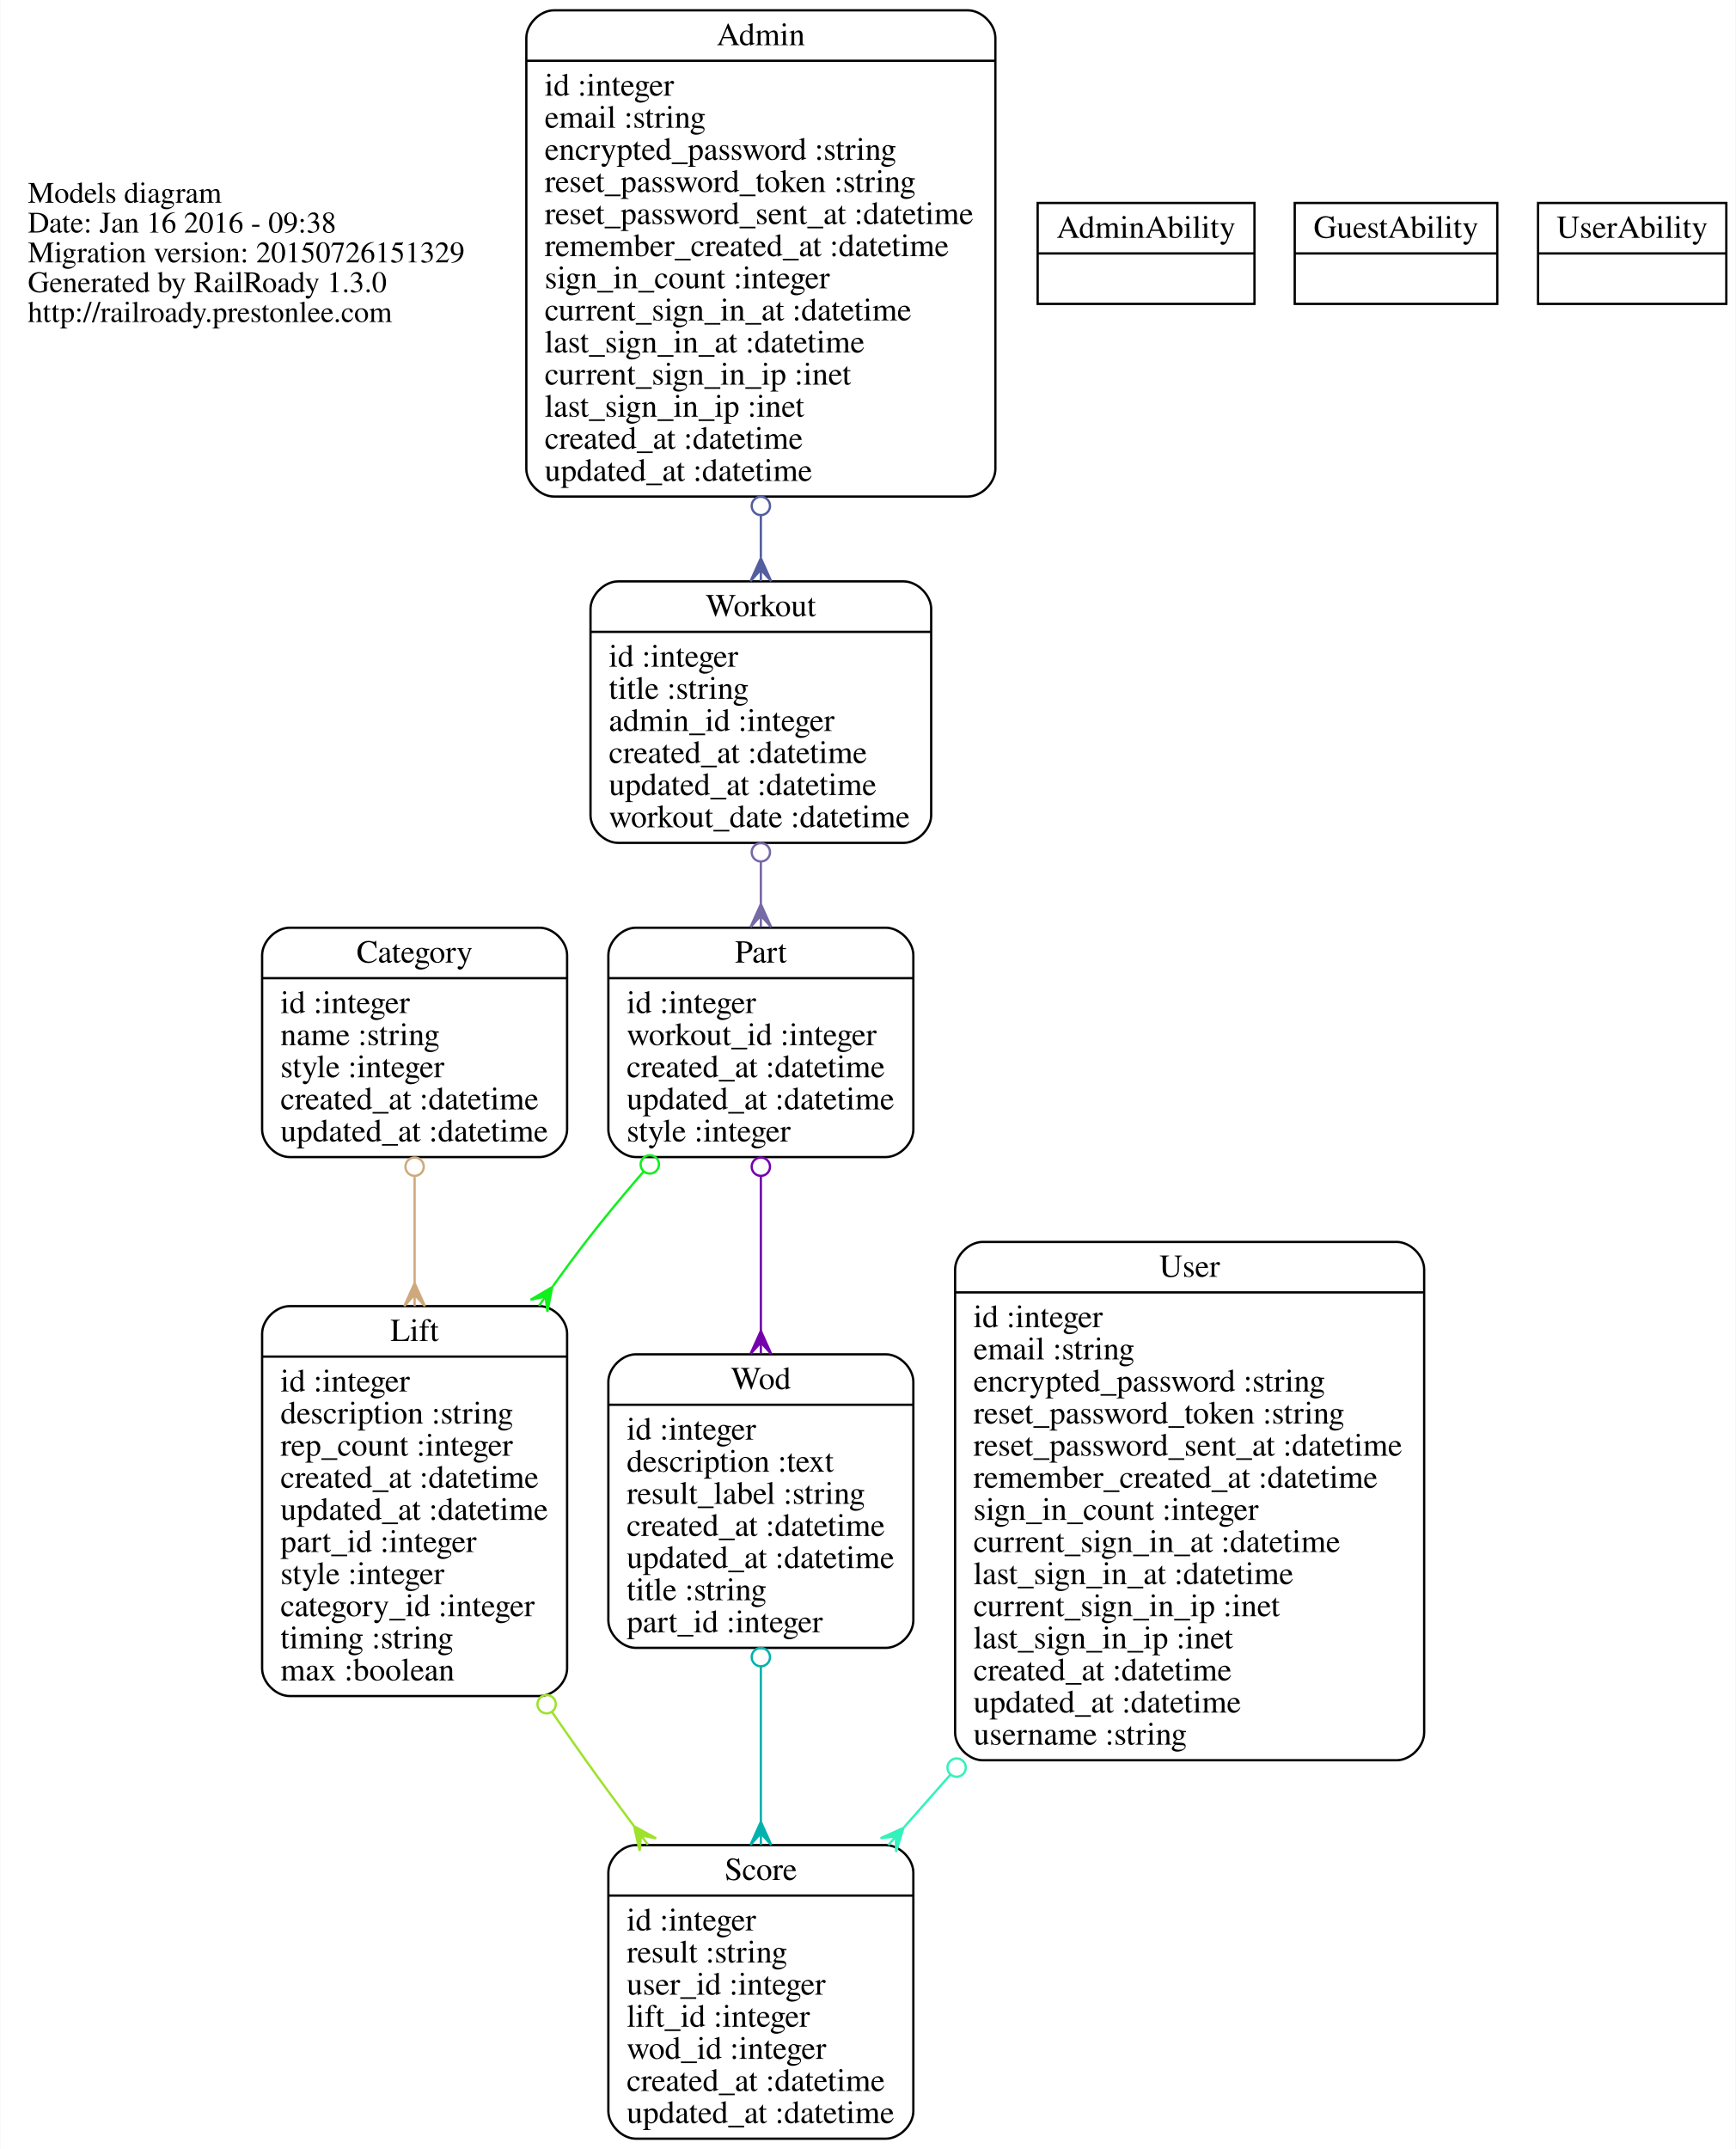
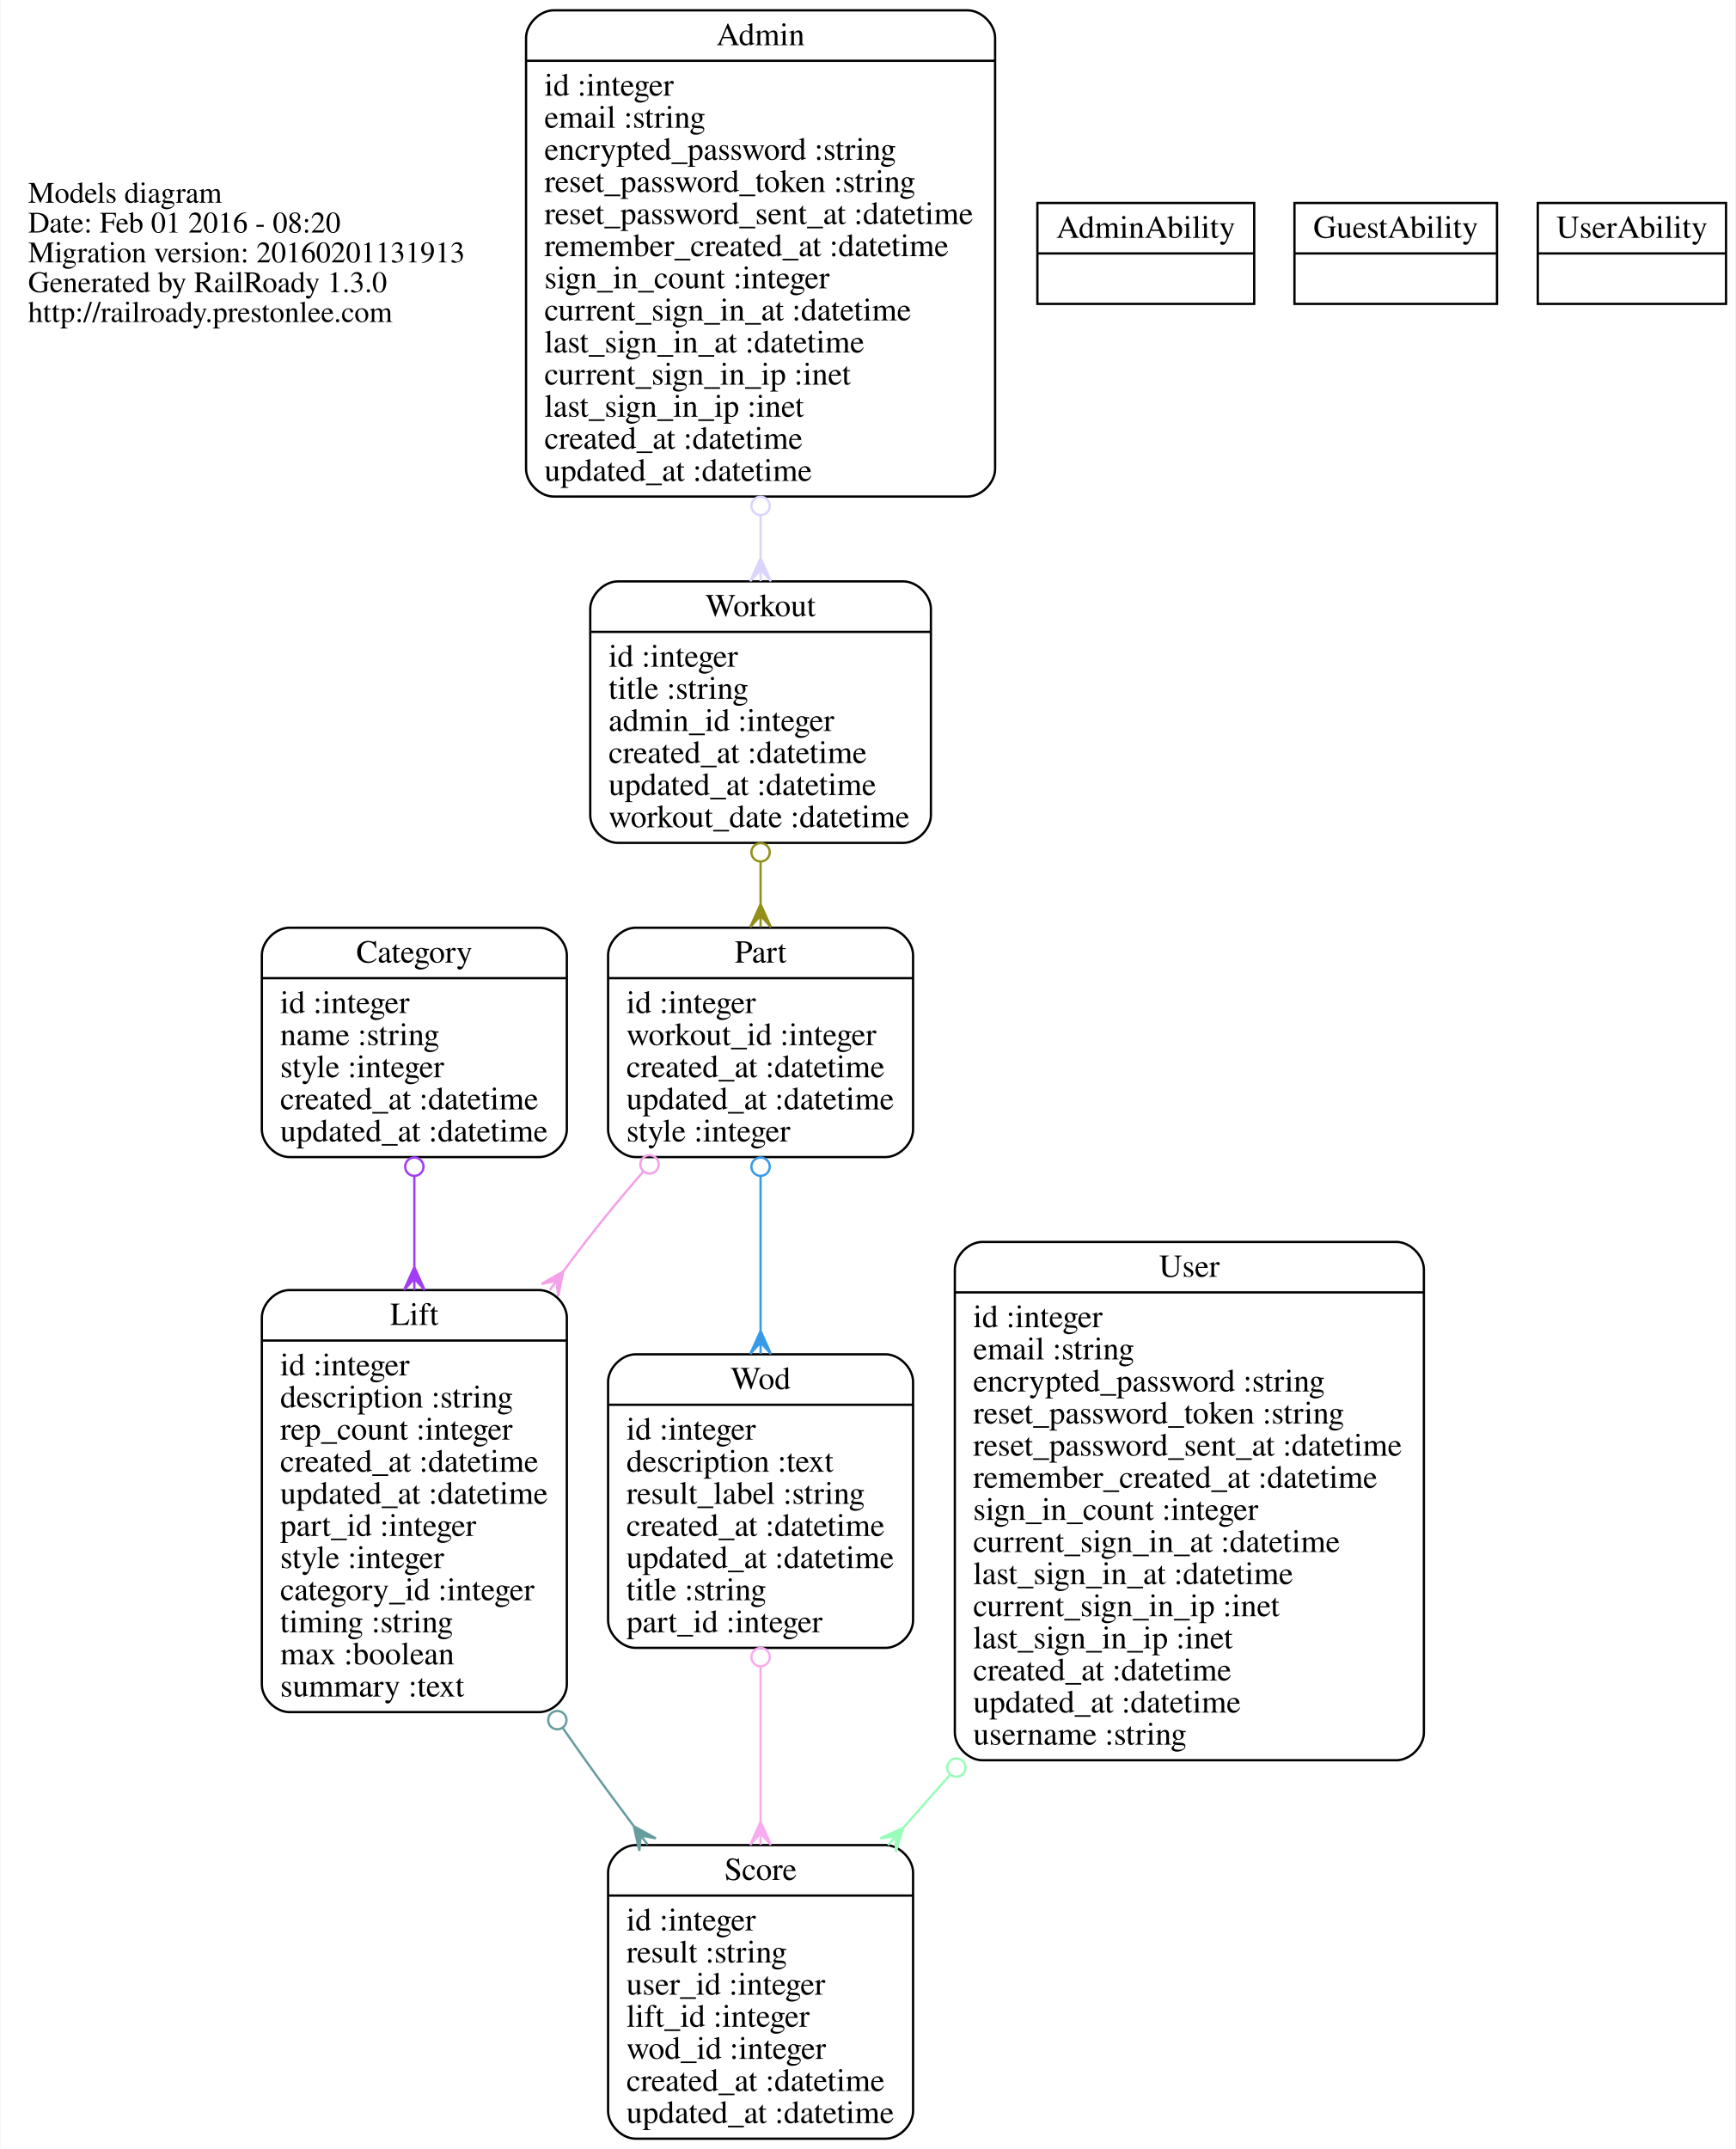
- <svg xmlns="http://www.w3.org/2000/svg" width="757pt" height="937pt" viewBox="0.00 0.00 756.74 937.00">
+ <svg xmlns="http://www.w3.org/2000/svg" width="757pt" height="937pt" viewBox="0.00 0.00 756.50 937.00">
  <g id="graph0" class="graph" transform="scale(1 1) rotate(0) translate(4 933)">
-     <polygon fill="white" stroke="none" points="-4,4 -4,-933 752.74,-933 752.74,4 -4,4" />
+     <polygon fill="white" stroke="none" points="-4,4 -4,-933 752.501,-933 752.501,4 -4,4" />
    <g id="node1" class="node">
      <text text-anchor="start" x="8" y="-844.6" font-family="Times,serif" font-size="13.00">Models diagram</text>
-       <text text-anchor="start" x="8" y="-831.6" font-family="Times,serif" font-size="13.00">Date: Jan 16 2016 - 09:38</text>
-       <text text-anchor="start" x="8" y="-818.6" font-family="Times,serif" font-size="13.00">Migration version: 20150726151329</text>
+       <text text-anchor="start" x="8" y="-831.6" font-family="Times,serif" font-size="13.00">Date: Feb 01 2016 - 08:20</text>
+       <text text-anchor="start" x="8" y="-818.6" font-family="Times,serif" font-size="13.00">Migration version: 20160201131913</text>
      <text text-anchor="start" x="8" y="-805.6" font-family="Times,serif" font-size="13.00">Generated by RailRoady 1.3.0</text>
      <text text-anchor="start" x="8" y="-792.6" font-family="Times,serif" font-size="13.00">http://railroady.prestonlee.com</text>
    </g>
    <g id="node2" class="node">
-       <path fill="none" stroke="black" d="M237.41,-716.5C237.41,-716.5 417.966,-716.5 417.966,-716.5 423.966,-716.5 429.966,-722.5 429.966,-728.5 429.966,-728.5 429.966,-916.5 429.966,-916.5 429.966,-922.5 423.966,-928.5 417.966,-928.5 417.966,-928.5 237.41,-928.5 237.41,-928.5 231.41,-928.5 225.41,-922.5 225.41,-916.5 225.41,-916.5 225.41,-728.5 225.41,-728.5 225.41,-722.5 231.41,-716.5 237.41,-716.5" />
-       <text text-anchor="middle" x="327.688" y="-913.3" font-family="Times,serif" font-size="14.00">Admin</text>
-       <polyline fill="none" stroke="black" points="225.41,-906.5 429.966,-906.5 " />
-       <text text-anchor="start" x="233.41" y="-891.3" font-family="Times,serif" font-size="14.00">id :integer</text>
-       <text text-anchor="start" x="233.41" y="-877.3" font-family="Times,serif" font-size="14.00">email :string</text>
-       <text text-anchor="start" x="233.41" y="-863.3" font-family="Times,serif" font-size="14.00">encrypted_password :string</text>
-       <text text-anchor="start" x="233.41" y="-849.3" font-family="Times,serif" font-size="14.00">reset_password_token :string</text>
-       <text text-anchor="start" x="233.41" y="-835.3" font-family="Times,serif" font-size="14.00">reset_password_sent_at :datetime</text>
-       <text text-anchor="start" x="233.41" y="-821.3" font-family="Times,serif" font-size="14.00">remember_created_at :datetime</text>
-       <text text-anchor="start" x="233.41" y="-807.3" font-family="Times,serif" font-size="14.00">sign_in_count :integer</text>
-       <text text-anchor="start" x="233.41" y="-793.3" font-family="Times,serif" font-size="14.00">current_sign_in_at :datetime</text>
-       <text text-anchor="start" x="233.41" y="-779.3" font-family="Times,serif" font-size="14.00">last_sign_in_at :datetime</text>
-       <text text-anchor="start" x="233.41" y="-765.3" font-family="Times,serif" font-size="14.00">current_sign_in_ip :inet</text>
-       <text text-anchor="start" x="233.41" y="-751.3" font-family="Times,serif" font-size="14.00">last_sign_in_ip :inet</text>
-       <text text-anchor="start" x="233.41" y="-737.3" font-family="Times,serif" font-size="14.00">created_at :datetime</text>
-       <text text-anchor="start" x="233.41" y="-723.3" font-family="Times,serif" font-size="14.00">updated_at :datetime</text>
+       <path fill="none" stroke="black" d="M237.172,-716.5C237.172,-716.5 417.728,-716.5 417.728,-716.5 423.728,-716.5 429.728,-722.5 429.728,-728.5 429.728,-728.5 429.728,-916.5 429.728,-916.5 429.728,-922.5 423.728,-928.5 417.728,-928.5 417.728,-928.5 237.172,-928.5 237.172,-928.5 231.172,-928.5 225.172,-922.5 225.172,-916.5 225.172,-916.5 225.172,-728.5 225.172,-728.5 225.172,-722.5 231.172,-716.5 237.172,-716.5" />
+       <text text-anchor="middle" x="327.45" y="-913.3" font-family="Times,serif" font-size="14.00">Admin</text>
+       <polyline fill="none" stroke="black" points="225.172,-906.5 429.728,-906.5 " />
+       <text text-anchor="start" x="233.172" y="-891.3" font-family="Times,serif" font-size="14.00">id :integer</text>
+       <text text-anchor="start" x="233.172" y="-877.3" font-family="Times,serif" font-size="14.00">email :string</text>
+       <text text-anchor="start" x="233.172" y="-863.3" font-family="Times,serif" font-size="14.00">encrypted_password :string</text>
+       <text text-anchor="start" x="233.172" y="-849.3" font-family="Times,serif" font-size="14.00">reset_password_token :string</text>
+       <text text-anchor="start" x="233.172" y="-835.3" font-family="Times,serif" font-size="14.00">reset_password_sent_at :datetime</text>
+       <text text-anchor="start" x="233.172" y="-821.3" font-family="Times,serif" font-size="14.00">remember_created_at :datetime</text>
+       <text text-anchor="start" x="233.172" y="-807.3" font-family="Times,serif" font-size="14.00">sign_in_count :integer</text>
+       <text text-anchor="start" x="233.172" y="-793.3" font-family="Times,serif" font-size="14.00">current_sign_in_at :datetime</text>
+       <text text-anchor="start" x="233.172" y="-779.3" font-family="Times,serif" font-size="14.00">last_sign_in_at :datetime</text>
+       <text text-anchor="start" x="233.172" y="-765.3" font-family="Times,serif" font-size="14.00">current_sign_in_ip :inet</text>
+       <text text-anchor="start" x="233.172" y="-751.3" font-family="Times,serif" font-size="14.00">last_sign_in_ip :inet</text>
+       <text text-anchor="start" x="233.172" y="-737.3" font-family="Times,serif" font-size="14.00">created_at :datetime</text>
+       <text text-anchor="start" x="233.172" y="-723.3" font-family="Times,serif" font-size="14.00">updated_at :datetime</text>
    </g>
    <g id="node12" class="node">
-       <path fill="none" stroke="black" d="M265.403,-565.5C265.403,-565.5 389.972,-565.5 389.972,-565.5 395.972,-565.5 401.972,-571.5 401.972,-577.5 401.972,-577.5 401.972,-667.5 401.972,-667.5 401.972,-673.5 395.972,-679.5 389.972,-679.5 389.972,-679.5 265.403,-679.5 265.403,-679.5 259.403,-679.5 253.403,-673.5 253.403,-667.5 253.403,-667.5 253.403,-577.5 253.403,-577.5 253.403,-571.5 259.403,-565.5 265.403,-565.5" />
-       <text text-anchor="middle" x="327.688" y="-664.3" font-family="Times,serif" font-size="14.00">Workout</text>
-       <polyline fill="none" stroke="black" points="253.403,-657.5 401.972,-657.5 " />
-       <text text-anchor="start" x="261.403" y="-642.3" font-family="Times,serif" font-size="14.00">id :integer</text>
-       <text text-anchor="start" x="261.403" y="-628.3" font-family="Times,serif" font-size="14.00">title :string</text>
-       <text text-anchor="start" x="261.403" y="-614.3" font-family="Times,serif" font-size="14.00">admin_id :integer</text>
-       <text text-anchor="start" x="261.403" y="-600.3" font-family="Times,serif" font-size="14.00">created_at :datetime</text>
-       <text text-anchor="start" x="261.403" y="-586.3" font-family="Times,serif" font-size="14.00">updated_at :datetime</text>
-       <text text-anchor="start" x="261.403" y="-572.3" font-family="Times,serif" font-size="14.00">workout_date :datetime</text>
+       <path fill="none" stroke="black" d="M265.165,-565.5C265.165,-565.5 389.734,-565.5 389.734,-565.5 395.734,-565.5 401.734,-571.5 401.734,-577.5 401.734,-577.5 401.734,-667.5 401.734,-667.5 401.734,-673.5 395.734,-679.5 389.734,-679.5 389.734,-679.5 265.165,-679.5 265.165,-679.5 259.165,-679.5 253.165,-673.5 253.165,-667.5 253.165,-667.5 253.165,-577.5 253.165,-577.5 253.165,-571.5 259.165,-565.5 265.165,-565.5" />
+       <text text-anchor="middle" x="327.45" y="-664.3" font-family="Times,serif" font-size="14.00">Workout</text>
+       <polyline fill="none" stroke="black" points="253.165,-657.5 401.734,-657.5 " />
+       <text text-anchor="start" x="261.165" y="-642.3" font-family="Times,serif" font-size="14.00">id :integer</text>
+       <text text-anchor="start" x="261.165" y="-628.3" font-family="Times,serif" font-size="14.00">title :string</text>
+       <text text-anchor="start" x="261.165" y="-614.3" font-family="Times,serif" font-size="14.00">admin_id :integer</text>
+       <text text-anchor="start" x="261.165" y="-600.3" font-family="Times,serif" font-size="14.00">created_at :datetime</text>
+       <text text-anchor="start" x="261.165" y="-586.3" font-family="Times,serif" font-size="14.00">updated_at :datetime</text>
+       <text text-anchor="start" x="261.165" y="-572.3" font-family="Times,serif" font-size="14.00">workout_date :datetime</text>
    </g>
    <g id="edge1" class="edge">
-       <path fill="none" stroke="#535e9f" d="M327.688,-708.119C327.688,-701.975 327.688,-695.907 327.688,-690.012" />
-       <ellipse fill="none" stroke="#535e9f" cx="327.688" cy="-712.413" rx="4" ry="4" />
-       <polygon fill="#535e9f" stroke="#535e9f" points="327.688,-689.609 332.188,-679.608 327.688,-684.609 327.688,-679.609 327.688,-679.609 327.688,-679.609 327.688,-684.609 323.188,-679.609 327.688,-689.609 327.688,-689.609" />
+       <path fill="none" stroke="#dbd4fd" d="M327.45,-708.119C327.45,-701.975 327.45,-695.907 327.45,-690.012" />
+       <ellipse fill="none" stroke="#dbd4fd" cx="327.45" cy="-712.413" rx="4" ry="4" />
+       <polygon fill="#dbd4fd" stroke="#dbd4fd" points="327.45,-689.609 331.95,-679.608 327.45,-684.609 327.45,-679.609 327.45,-679.609 327.45,-679.609 327.45,-684.609 322.95,-679.609 327.45,-689.609 327.45,-689.609" />
    </g>
    <g id="node3" class="node">
-       <polygon fill="none" stroke="black" points="448.408,-800.5 448.408,-844.5 542.967,-844.5 542.967,-800.5 448.408,-800.5" />
-       <text text-anchor="middle" x="495.688" y="-829.3" font-family="Times,serif" font-size="14.00">AdminAbility</text>
-       <polyline fill="none" stroke="black" points="448.408,-822.5 542.967,-822.5 " />
-       <text text-anchor="middle" x="495.688" y="-807.3" font-family="Times,serif" font-size="14.00"> </text>
+       <polygon fill="none" stroke="black" points="448.17,-800.5 448.17,-844.5 542.729,-844.5 542.729,-800.5 448.17,-800.5" />
+       <text text-anchor="middle" x="495.45" y="-829.3" font-family="Times,serif" font-size="14.00">AdminAbility</text>
+       <polyline fill="none" stroke="black" points="448.17,-822.5 542.729,-822.5 " />
+       <text text-anchor="middle" x="495.45" y="-807.3" font-family="Times,serif" font-size="14.00"> </text>
    </g>
    <g id="node4" class="node">
-       <path fill="none" stroke="black" d="M122.182,-428.5C122.182,-428.5 231.193,-428.5 231.193,-428.5 237.193,-428.5 243.193,-434.5 243.193,-440.5 243.193,-440.5 243.193,-516.5 243.193,-516.5 243.193,-522.5 237.193,-528.5 231.193,-528.5 231.193,-528.5 122.182,-528.5 122.182,-528.5 116.182,-528.5 110.182,-522.5 110.182,-516.5 110.182,-516.5 110.182,-440.5 110.182,-440.5 110.182,-434.5 116.182,-428.5 122.182,-428.5" />
-       <text text-anchor="middle" x="176.688" y="-513.3" font-family="Times,serif" font-size="14.00">Category</text>
-       <polyline fill="none" stroke="black" points="110.182,-506.5 243.193,-506.5 " />
-       <text text-anchor="start" x="118.182" y="-491.3" font-family="Times,serif" font-size="14.00">id :integer</text>
-       <text text-anchor="start" x="118.182" y="-477.3" font-family="Times,serif" font-size="14.00">name :string</text>
-       <text text-anchor="start" x="118.182" y="-463.3" font-family="Times,serif" font-size="14.00">style :integer</text>
-       <text text-anchor="start" x="118.182" y="-449.3" font-family="Times,serif" font-size="14.00">created_at :datetime</text>
-       <text text-anchor="start" x="118.182" y="-435.3" font-family="Times,serif" font-size="14.00">updated_at :datetime</text>
+       <path fill="none" stroke="black" d="M121.944,-428.5C121.944,-428.5 230.955,-428.5 230.955,-428.5 236.955,-428.5 242.955,-434.5 242.955,-440.5 242.955,-440.5 242.955,-516.5 242.955,-516.5 242.955,-522.5 236.955,-528.5 230.955,-528.5 230.955,-528.5 121.944,-528.5 121.944,-528.5 115.944,-528.5 109.944,-522.5 109.944,-516.5 109.944,-516.5 109.944,-440.5 109.944,-440.5 109.944,-434.5 115.944,-428.5 121.944,-428.5" />
+       <text text-anchor="middle" x="176.45" y="-513.3" font-family="Times,serif" font-size="14.00">Category</text>
+       <polyline fill="none" stroke="black" points="109.944,-506.5 242.955,-506.5 " />
+       <text text-anchor="start" x="117.944" y="-491.3" font-family="Times,serif" font-size="14.00">id :integer</text>
+       <text text-anchor="start" x="117.944" y="-477.3" font-family="Times,serif" font-size="14.00">name :string</text>
+       <text text-anchor="start" x="117.944" y="-463.3" font-family="Times,serif" font-size="14.00">style :integer</text>
+       <text text-anchor="start" x="117.944" y="-449.3" font-family="Times,serif" font-size="14.00">created_at :datetime</text>
+       <text text-anchor="start" x="117.944" y="-435.3" font-family="Times,serif" font-size="14.00">updated_at :datetime</text>
    </g>
    <g id="node6" class="node">
-       <path fill="none" stroke="black" d="M122.182,-193.5C122.182,-193.5 231.193,-193.5 231.193,-193.5 237.193,-193.5 243.193,-199.5 243.193,-205.5 243.193,-205.5 243.193,-351.5 243.193,-351.5 243.193,-357.5 237.193,-363.5 231.193,-363.5 231.193,-363.5 122.182,-363.5 122.182,-363.5 116.182,-363.5 110.182,-357.5 110.182,-351.5 110.182,-351.5 110.182,-205.5 110.182,-205.5 110.182,-199.5 116.182,-193.5 122.182,-193.5" />
-       <text text-anchor="middle" x="176.688" y="-348.3" font-family="Times,serif" font-size="14.00">Lift</text>
-       <polyline fill="none" stroke="black" points="110.182,-341.5 243.193,-341.5 " />
-       <text text-anchor="start" x="118.182" y="-326.3" font-family="Times,serif" font-size="14.00">id :integer</text>
-       <text text-anchor="start" x="118.182" y="-312.3" font-family="Times,serif" font-size="14.00">description :string</text>
-       <text text-anchor="start" x="118.182" y="-298.3" font-family="Times,serif" font-size="14.00">rep_count :integer</text>
-       <text text-anchor="start" x="118.182" y="-284.3" font-family="Times,serif" font-size="14.00">created_at :datetime</text>
-       <text text-anchor="start" x="118.182" y="-270.3" font-family="Times,serif" font-size="14.00">updated_at :datetime</text>
-       <text text-anchor="start" x="118.182" y="-256.3" font-family="Times,serif" font-size="14.00">part_id :integer</text>
-       <text text-anchor="start" x="118.182" y="-242.3" font-family="Times,serif" font-size="14.00">style :integer</text>
-       <text text-anchor="start" x="118.182" y="-228.3" font-family="Times,serif" font-size="14.00">category_id :integer</text>
-       <text text-anchor="start" x="118.182" y="-214.3" font-family="Times,serif" font-size="14.00">timing :string</text>
-       <text text-anchor="start" x="118.182" y="-200.3" font-family="Times,serif" font-size="14.00">max :boolean</text>
+       <path fill="none" stroke="black" d="M121.944,-186.5C121.944,-186.5 230.955,-186.5 230.955,-186.5 236.955,-186.5 242.955,-192.5 242.955,-198.5 242.955,-198.5 242.955,-358.5 242.955,-358.5 242.955,-364.5 236.955,-370.5 230.955,-370.5 230.955,-370.5 121.944,-370.5 121.944,-370.5 115.944,-370.5 109.944,-364.5 109.944,-358.5 109.944,-358.5 109.944,-198.5 109.944,-198.5 109.944,-192.5 115.944,-186.5 121.944,-186.5" />
+       <text text-anchor="middle" x="176.45" y="-355.3" font-family="Times,serif" font-size="14.00">Lift</text>
+       <polyline fill="none" stroke="black" points="109.944,-348.5 242.955,-348.5 " />
+       <text text-anchor="start" x="117.944" y="-333.3" font-family="Times,serif" font-size="14.00">id :integer</text>
+       <text text-anchor="start" x="117.944" y="-319.3" font-family="Times,serif" font-size="14.00">description :string</text>
+       <text text-anchor="start" x="117.944" y="-305.3" font-family="Times,serif" font-size="14.00">rep_count :integer</text>
+       <text text-anchor="start" x="117.944" y="-291.3" font-family="Times,serif" font-size="14.00">created_at :datetime</text>
+       <text text-anchor="start" x="117.944" y="-277.3" font-family="Times,serif" font-size="14.00">updated_at :datetime</text>
+       <text text-anchor="start" x="117.944" y="-263.3" font-family="Times,serif" font-size="14.00">part_id :integer</text>
+       <text text-anchor="start" x="117.944" y="-249.3" font-family="Times,serif" font-size="14.00">style :integer</text>
+       <text text-anchor="start" x="117.944" y="-235.3" font-family="Times,serif" font-size="14.00">category_id :integer</text>
+       <text text-anchor="start" x="117.944" y="-221.3" font-family="Times,serif" font-size="14.00">timing :string</text>
+       <text text-anchor="start" x="117.944" y="-207.3" font-family="Times,serif" font-size="14.00">max :boolean</text>
+       <text text-anchor="start" x="117.944" y="-193.3" font-family="Times,serif" font-size="14.00">summary :text</text>
    </g>
    <g id="edge2" class="edge">
-       <path fill="none" stroke="#cfa97e" d="M176.688,-419.843C176.688,-405.403 176.688,-389.532 176.688,-373.819" />
-       <ellipse fill="none" stroke="#cfa97e" cx="176.688" cy="-424.302" rx="4" ry="4" />
-       <polygon fill="#cfa97e" stroke="#cfa97e" points="176.688,-373.532 181.188,-363.532 176.688,-368.532 176.688,-363.532 176.688,-363.532 176.688,-363.532 176.688,-368.532 172.188,-363.532 176.688,-373.532 176.688,-373.532" />
+       <path fill="none" stroke="#a13df2" d="M176.45,-419.894C176.45,-407.574 176.45,-394.21 176.45,-380.791" />
+       <ellipse fill="none" stroke="#a13df2" cx="176.45" cy="-424.302" rx="4" ry="4" />
+       <polygon fill="#a13df2" stroke="#a13df2" points="176.45,-380.534 180.95,-370.534 176.45,-375.534 176.45,-370.534 176.45,-370.534 176.45,-370.534 176.45,-375.534 171.95,-370.534 176.45,-380.534 176.45,-380.534" />
    </g>
    <g id="node5" class="node">
-       <polygon fill="none" stroke="black" points="560.522,-800.5 560.522,-844.5 648.853,-844.5 648.853,-800.5 560.522,-800.5" />
-       <text text-anchor="middle" x="604.688" y="-829.3" font-family="Times,serif" font-size="14.00">GuestAbility</text>
-       <polyline fill="none" stroke="black" points="560.522,-822.5 648.853,-822.5 " />
-       <text text-anchor="middle" x="604.688" y="-807.3" font-family="Times,serif" font-size="14.00"> </text>
+       <polygon fill="none" stroke="black" points="560.284,-800.5 560.284,-844.5 648.615,-844.5 648.615,-800.5 560.284,-800.5" />
+       <text text-anchor="middle" x="604.45" y="-829.3" font-family="Times,serif" font-size="14.00">GuestAbility</text>
+       <polyline fill="none" stroke="black" points="560.284,-822.5 648.615,-822.5 " />
+       <text text-anchor="middle" x="604.45" y="-807.3" font-family="Times,serif" font-size="14.00"> </text>
    </g>
    <g id="node8" class="node">
-       <path fill="none" stroke="black" d="M273.182,-0.5C273.182,-0.5 382.193,-0.5 382.193,-0.5 388.193,-0.5 394.193,-6.5 394.193,-12.5 394.193,-12.5 394.193,-116.5 394.193,-116.5 394.193,-122.5 388.193,-128.5 382.193,-128.5 382.193,-128.5 273.182,-128.5 273.182,-128.5 267.182,-128.5 261.182,-122.5 261.182,-116.5 261.182,-116.5 261.182,-12.5 261.182,-12.5 261.182,-6.5 267.182,-0.5 273.182,-0.5" />
-       <text text-anchor="middle" x="327.688" y="-113.3" font-family="Times,serif" font-size="14.00">Score</text>
-       <polyline fill="none" stroke="black" points="261.182,-106.5 394.193,-106.5 " />
-       <text text-anchor="start" x="269.182" y="-91.3" font-family="Times,serif" font-size="14.00">id :integer</text>
-       <text text-anchor="start" x="269.182" y="-77.3" font-family="Times,serif" font-size="14.00">result :string</text>
-       <text text-anchor="start" x="269.182" y="-63.3" font-family="Times,serif" font-size="14.00">user_id :integer</text>
-       <text text-anchor="start" x="269.182" y="-49.3" font-family="Times,serif" font-size="14.00">lift_id :integer</text>
-       <text text-anchor="start" x="269.182" y="-35.3" font-family="Times,serif" font-size="14.00">wod_id :integer</text>
-       <text text-anchor="start" x="269.182" y="-21.3" font-family="Times,serif" font-size="14.00">created_at :datetime</text>
-       <text text-anchor="start" x="269.182" y="-7.3" font-family="Times,serif" font-size="14.00">updated_at :datetime</text>
+       <path fill="none" stroke="black" d="M272.944,-0.5C272.944,-0.5 381.955,-0.5 381.955,-0.5 387.955,-0.5 393.955,-6.5 393.955,-12.5 393.955,-12.5 393.955,-116.5 393.955,-116.5 393.955,-122.5 387.955,-128.5 381.955,-128.5 381.955,-128.5 272.944,-128.5 272.944,-128.5 266.944,-128.5 260.944,-122.5 260.944,-116.5 260.944,-116.5 260.944,-12.5 260.944,-12.5 260.944,-6.5 266.944,-0.5 272.944,-0.5" />
+       <text text-anchor="middle" x="327.45" y="-113.3" font-family="Times,serif" font-size="14.00">Score</text>
+       <polyline fill="none" stroke="black" points="260.944,-106.5 393.955,-106.5 " />
+       <text text-anchor="start" x="268.944" y="-91.3" font-family="Times,serif" font-size="14.00">id :integer</text>
+       <text text-anchor="start" x="268.944" y="-77.3" font-family="Times,serif" font-size="14.00">result :string</text>
+       <text text-anchor="start" x="268.944" y="-63.3" font-family="Times,serif" font-size="14.00">user_id :integer</text>
+       <text text-anchor="start" x="268.944" y="-49.3" font-family="Times,serif" font-size="14.00">lift_id :integer</text>
+       <text text-anchor="start" x="268.944" y="-35.3" font-family="Times,serif" font-size="14.00">wod_id :integer</text>
+       <text text-anchor="start" x="268.944" y="-21.3" font-family="Times,serif" font-size="14.00">created_at :datetime</text>
+       <text text-anchor="start" x="268.944" y="-7.3" font-family="Times,serif" font-size="14.00">updated_at :datetime</text>
    </g>
    <g id="edge3" class="edge">
-       <path fill="none" stroke="#9ee22b" d="M236.622,-186.507C241.661,-179.191 246.727,-171.947 251.688,-165 258.234,-155.833 265.244,-146.301 272.262,-136.926" />
-       <ellipse fill="none" stroke="#9ee22b" cx="234.267" cy="-189.94" rx="4" ry="4" />
-       <polygon fill="#9ee22b" stroke="#9ee22b" points="272.408,-136.732 282.016,-131.447 275.414,-132.737 278.42,-128.741 278.42,-128.741 278.42,-128.741 275.414,-132.737 274.824,-126.036 272.408,-136.732 272.408,-136.732" />
+       <path fill="none" stroke="#679d9f" d="M241.217,-179.525C244.649,-174.593 248.073,-169.728 251.45,-165 257.996,-155.833 265.006,-146.301 272.024,-136.926" />
+       <ellipse fill="none" stroke="#679d9f" cx="238.814" cy="-182.996" rx="4" ry="4" />
+       <polygon fill="#679d9f" stroke="#679d9f" points="272.17,-136.732 281.778,-131.447 275.176,-132.737 278.182,-128.741 278.182,-128.741 278.182,-128.741 275.176,-132.737 274.586,-126.036 272.17,-136.732 272.17,-136.732" />
    </g>
    <g id="node7" class="node">
-       <path fill="none" stroke="black" d="M273.182,-428.5C273.182,-428.5 382.193,-428.5 382.193,-428.5 388.193,-428.5 394.193,-434.5 394.193,-440.5 394.193,-440.5 394.193,-516.5 394.193,-516.5 394.193,-522.5 388.193,-528.5 382.193,-528.5 382.193,-528.5 273.182,-528.5 273.182,-528.5 267.182,-528.5 261.182,-522.5 261.182,-516.5 261.182,-516.5 261.182,-440.5 261.182,-440.5 261.182,-434.5 267.182,-428.5 273.182,-428.5" />
-       <text text-anchor="middle" x="327.688" y="-513.3" font-family="Times,serif" font-size="14.00">Part</text>
-       <polyline fill="none" stroke="black" points="261.182,-506.5 394.193,-506.5 " />
-       <text text-anchor="start" x="269.182" y="-491.3" font-family="Times,serif" font-size="14.00">id :integer</text>
-       <text text-anchor="start" x="269.182" y="-477.3" font-family="Times,serif" font-size="14.00">workout_id :integer</text>
-       <text text-anchor="start" x="269.182" y="-463.3" font-family="Times,serif" font-size="14.00">created_at :datetime</text>
-       <text text-anchor="start" x="269.182" y="-449.3" font-family="Times,serif" font-size="14.00">updated_at :datetime</text>
-       <text text-anchor="start" x="269.182" y="-435.3" font-family="Times,serif" font-size="14.00">style :integer</text>
+       <path fill="none" stroke="black" d="M272.944,-428.5C272.944,-428.5 381.955,-428.5 381.955,-428.5 387.955,-428.5 393.955,-434.5 393.955,-440.5 393.955,-440.5 393.955,-516.5 393.955,-516.5 393.955,-522.5 387.955,-528.5 381.955,-528.5 381.955,-528.5 272.944,-528.5 272.944,-528.5 266.944,-528.5 260.944,-522.5 260.944,-516.5 260.944,-516.5 260.944,-440.5 260.944,-440.5 260.944,-434.5 266.944,-428.5 272.944,-428.5" />
+       <text text-anchor="middle" x="327.45" y="-513.3" font-family="Times,serif" font-size="14.00">Part</text>
+       <polyline fill="none" stroke="black" points="260.944,-506.5 393.955,-506.5 " />
+       <text text-anchor="start" x="268.944" y="-491.3" font-family="Times,serif" font-size="14.00">id :integer</text>
+       <text text-anchor="start" x="268.944" y="-477.3" font-family="Times,serif" font-size="14.00">workout_id :integer</text>
+       <text text-anchor="start" x="268.944" y="-463.3" font-family="Times,serif" font-size="14.00">created_at :datetime</text>
+       <text text-anchor="start" x="268.944" y="-449.3" font-family="Times,serif" font-size="14.00">updated_at :datetime</text>
+       <text text-anchor="start" x="268.944" y="-435.3" font-family="Times,serif" font-size="14.00">style :integer</text>
    </g>
    <g id="edge4" class="edge">
-       <path fill="none" stroke="#11ef1d" d="M276.574,-422.23C268.024,-412.361 259.425,-402.025 251.688,-392 246.797,-385.663 241.878,-379.018 237.026,-372.26" />
-       <ellipse fill="none" stroke="#11ef1d" cx="279.252" cy="-425.296" rx="4" ry="4" />
-       <polygon fill="#11ef1d" stroke="#11ef1d" points="236.707,-371.81 234.592,-361.05 233.814,-367.732 230.922,-363.653 230.922,-363.653 230.922,-363.653 233.814,-367.732 227.251,-366.256 236.707,-371.81 236.707,-371.81" />
+       <path fill="none" stroke="#f3a1e9" d="M276.336,-422.23C267.786,-412.361 259.187,-402.025 251.45,-392 248.133,-387.703 244.804,-383.264 241.491,-378.744" />
+       <ellipse fill="none" stroke="#f3a1e9" cx="279.014" cy="-425.296" rx="4" ry="4" />
+       <polygon fill="#f3a1e9" stroke="#f3a1e9" points="241.413,-378.637 239.198,-367.897 238.482,-374.585 235.552,-370.534 235.552,-370.534 235.552,-370.534 238.482,-374.585 231.906,-373.172 241.413,-378.637 241.413,-378.637" />
    </g>
    <g id="node11" class="node">
-       <path fill="none" stroke="black" d="M273.182,-214.5C273.182,-214.5 382.193,-214.5 382.193,-214.5 388.193,-214.5 394.193,-220.5 394.193,-226.5 394.193,-226.5 394.193,-330.5 394.193,-330.5 394.193,-336.5 388.193,-342.5 382.193,-342.5 382.193,-342.5 273.182,-342.5 273.182,-342.5 267.182,-342.5 261.182,-336.5 261.182,-330.5 261.182,-330.5 261.182,-226.5 261.182,-226.5 261.182,-220.5 267.182,-214.5 273.182,-214.5" />
-       <text text-anchor="middle" x="327.688" y="-327.3" font-family="Times,serif" font-size="14.00">Wod</text>
-       <polyline fill="none" stroke="black" points="261.182,-320.5 394.193,-320.5 " />
-       <text text-anchor="start" x="269.182" y="-305.3" font-family="Times,serif" font-size="14.00">id :integer</text>
-       <text text-anchor="start" x="269.182" y="-291.3" font-family="Times,serif" font-size="14.00">description :text</text>
-       <text text-anchor="start" x="269.182" y="-277.3" font-family="Times,serif" font-size="14.00">result_label :string</text>
-       <text text-anchor="start" x="269.182" y="-263.3" font-family="Times,serif" font-size="14.00">created_at :datetime</text>
-       <text text-anchor="start" x="269.182" y="-249.3" font-family="Times,serif" font-size="14.00">updated_at :datetime</text>
-       <text text-anchor="start" x="269.182" y="-235.3" font-family="Times,serif" font-size="14.00">title :string</text>
-       <text text-anchor="start" x="269.182" y="-221.3" font-family="Times,serif" font-size="14.00">part_id :integer</text>
+       <path fill="none" stroke="black" d="M272.944,-214.5C272.944,-214.5 381.955,-214.5 381.955,-214.5 387.955,-214.5 393.955,-220.5 393.955,-226.5 393.955,-226.5 393.955,-330.5 393.955,-330.5 393.955,-336.5 387.955,-342.5 381.955,-342.5 381.955,-342.5 272.944,-342.5 272.944,-342.5 266.944,-342.5 260.944,-336.5 260.944,-330.5 260.944,-330.5 260.944,-226.5 260.944,-226.5 260.944,-220.5 266.944,-214.5 272.944,-214.5" />
+       <text text-anchor="middle" x="327.45" y="-327.3" font-family="Times,serif" font-size="14.00">Wod</text>
+       <polyline fill="none" stroke="black" points="260.944,-320.5 393.955,-320.5 " />
+       <text text-anchor="start" x="268.944" y="-305.3" font-family="Times,serif" font-size="14.00">id :integer</text>
+       <text text-anchor="start" x="268.944" y="-291.3" font-family="Times,serif" font-size="14.00">description :text</text>
+       <text text-anchor="start" x="268.944" y="-277.3" font-family="Times,serif" font-size="14.00">result_label :string</text>
+       <text text-anchor="start" x="268.944" y="-263.3" font-family="Times,serif" font-size="14.00">created_at :datetime</text>
+       <text text-anchor="start" x="268.944" y="-249.3" font-family="Times,serif" font-size="14.00">updated_at :datetime</text>
+       <text text-anchor="start" x="268.944" y="-235.3" font-family="Times,serif" font-size="14.00">title :string</text>
+       <text text-anchor="start" x="268.944" y="-221.3" font-family="Times,serif" font-size="14.00">part_id :integer</text>
    </g>
    <g id="edge5" class="edge">
-       <path fill="none" stroke="#7501ad" d="M327.688,-420.236C327.688,-399.182 327.688,-375.044 327.688,-352.773" />
-       <ellipse fill="none" stroke="#7501ad" cx="327.688" cy="-424.302" rx="4" ry="4" />
-       <polygon fill="#7501ad" stroke="#7501ad" points="327.688,-352.69 332.188,-342.69 327.688,-347.69 327.688,-342.69 327.688,-342.69 327.688,-342.69 327.688,-347.69 323.188,-342.69 327.688,-352.69 327.688,-352.69" />
+       <path fill="none" stroke="#379be8" d="M327.45,-420.236C327.45,-399.182 327.45,-375.044 327.45,-352.773" />
+       <ellipse fill="none" stroke="#379be8" cx="327.45" cy="-424.302" rx="4" ry="4" />
+       <polygon fill="#379be8" stroke="#379be8" points="327.45,-352.69 331.95,-342.69 327.45,-347.69 327.45,-342.69 327.45,-342.69 327.45,-342.69 327.45,-347.69 322.95,-342.69 327.45,-352.69 327.45,-352.69" />
    </g>
    <g id="node9" class="node">
-       <path fill="none" stroke="black" d="M424.41,-165.5C424.41,-165.5 604.966,-165.5 604.966,-165.5 610.966,-165.5 616.966,-171.5 616.966,-177.5 616.966,-177.5 616.966,-379.5 616.966,-379.5 616.966,-385.5 610.966,-391.5 604.966,-391.5 604.966,-391.5 424.41,-391.5 424.41,-391.5 418.41,-391.5 412.41,-385.5 412.41,-379.5 412.41,-379.5 412.41,-177.5 412.41,-177.5 412.41,-171.5 418.41,-165.5 424.41,-165.5" />
-       <text text-anchor="middle" x="514.688" y="-376.3" font-family="Times,serif" font-size="14.00">User</text>
-       <polyline fill="none" stroke="black" points="412.41,-369.5 616.966,-369.5 " />
-       <text text-anchor="start" x="420.41" y="-354.3" font-family="Times,serif" font-size="14.00">id :integer</text>
-       <text text-anchor="start" x="420.41" y="-340.3" font-family="Times,serif" font-size="14.00">email :string</text>
-       <text text-anchor="start" x="420.41" y="-326.3" font-family="Times,serif" font-size="14.00">encrypted_password :string</text>
-       <text text-anchor="start" x="420.41" y="-312.3" font-family="Times,serif" font-size="14.00">reset_password_token :string</text>
-       <text text-anchor="start" x="420.41" y="-298.3" font-family="Times,serif" font-size="14.00">reset_password_sent_at :datetime</text>
-       <text text-anchor="start" x="420.41" y="-284.3" font-family="Times,serif" font-size="14.00">remember_created_at :datetime</text>
-       <text text-anchor="start" x="420.41" y="-270.3" font-family="Times,serif" font-size="14.00">sign_in_count :integer</text>
-       <text text-anchor="start" x="420.41" y="-256.3" font-family="Times,serif" font-size="14.00">current_sign_in_at :datetime</text>
-       <text text-anchor="start" x="420.41" y="-242.3" font-family="Times,serif" font-size="14.00">last_sign_in_at :datetime</text>
-       <text text-anchor="start" x="420.41" y="-228.3" font-family="Times,serif" font-size="14.00">current_sign_in_ip :inet</text>
-       <text text-anchor="start" x="420.41" y="-214.3" font-family="Times,serif" font-size="14.00">last_sign_in_ip :inet</text>
-       <text text-anchor="start" x="420.41" y="-200.3" font-family="Times,serif" font-size="14.00">created_at :datetime</text>
-       <text text-anchor="start" x="420.41" y="-186.3" font-family="Times,serif" font-size="14.00">updated_at :datetime</text>
-       <text text-anchor="start" x="420.41" y="-172.3" font-family="Times,serif" font-size="14.00">username :string</text>
+       <path fill="none" stroke="black" d="M424.172,-165.5C424.172,-165.5 604.728,-165.5 604.728,-165.5 610.728,-165.5 616.728,-171.5 616.728,-177.5 616.728,-177.5 616.728,-379.5 616.728,-379.5 616.728,-385.5 610.728,-391.5 604.728,-391.5 604.728,-391.5 424.172,-391.5 424.172,-391.5 418.172,-391.5 412.172,-385.5 412.172,-379.5 412.172,-379.5 412.172,-177.5 412.172,-177.5 412.172,-171.5 418.172,-165.5 424.172,-165.5" />
+       <text text-anchor="middle" x="514.45" y="-376.3" font-family="Times,serif" font-size="14.00">User</text>
+       <polyline fill="none" stroke="black" points="412.172,-369.5 616.728,-369.5 " />
+       <text text-anchor="start" x="420.172" y="-354.3" font-family="Times,serif" font-size="14.00">id :integer</text>
+       <text text-anchor="start" x="420.172" y="-340.3" font-family="Times,serif" font-size="14.00">email :string</text>
+       <text text-anchor="start" x="420.172" y="-326.3" font-family="Times,serif" font-size="14.00">encrypted_password :string</text>
+       <text text-anchor="start" x="420.172" y="-312.3" font-family="Times,serif" font-size="14.00">reset_password_token :string</text>
+       <text text-anchor="start" x="420.172" y="-298.3" font-family="Times,serif" font-size="14.00">reset_password_sent_at :datetime</text>
+       <text text-anchor="start" x="420.172" y="-284.3" font-family="Times,serif" font-size="14.00">remember_created_at :datetime</text>
+       <text text-anchor="start" x="420.172" y="-270.3" font-family="Times,serif" font-size="14.00">sign_in_count :integer</text>
+       <text text-anchor="start" x="420.172" y="-256.3" font-family="Times,serif" font-size="14.00">current_sign_in_at :datetime</text>
+       <text text-anchor="start" x="420.172" y="-242.3" font-family="Times,serif" font-size="14.00">last_sign_in_at :datetime</text>
+       <text text-anchor="start" x="420.172" y="-228.3" font-family="Times,serif" font-size="14.00">current_sign_in_ip :inet</text>
+       <text text-anchor="start" x="420.172" y="-214.3" font-family="Times,serif" font-size="14.00">last_sign_in_ip :inet</text>
+       <text text-anchor="start" x="420.172" y="-200.3" font-family="Times,serif" font-size="14.00">created_at :datetime</text>
+       <text text-anchor="start" x="420.172" y="-186.3" font-family="Times,serif" font-size="14.00">updated_at :datetime</text>
+       <text text-anchor="start" x="420.172" y="-172.3" font-family="Times,serif" font-size="14.00">username :string</text>
    </g>
    <g id="edge6" class="edge">
-       <path fill="none" stroke="#33f2bb" d="M410.247,-159.097C403.448,-151.389 396.727,-143.77 390.231,-136.405" />
-       <ellipse fill="none" stroke="#33f2bb" cx="413.066" cy="-162.292" rx="4" ry="4" />
-       <polygon fill="#33f2bb" stroke="#33f2bb" points="389.893,-136.021 386.652,-125.545 386.585,-132.272 383.278,-128.522 383.278,-128.522 383.278,-128.522 386.585,-132.272 379.903,-131.499 389.893,-136.021 389.893,-136.021" />
+       <path fill="none" stroke="#99fcba" d="M410.009,-159.097C403.21,-151.389 396.489,-143.77 389.993,-136.405" />
+       <ellipse fill="none" stroke="#99fcba" cx="412.828" cy="-162.292" rx="4" ry="4" />
+       <polygon fill="#99fcba" stroke="#99fcba" points="389.655,-136.021 386.414,-125.545 386.347,-132.272 383.04,-128.522 383.04,-128.522 383.04,-128.522 386.347,-132.272 379.665,-131.499 389.655,-136.021 389.655,-136.021" />
    </g>
    <g id="node10" class="node">
-       <polygon fill="none" stroke="black" points="666.636,-800.5 666.636,-844.5 748.74,-844.5 748.74,-800.5 666.636,-800.5" />
-       <text text-anchor="middle" x="707.688" y="-829.3" font-family="Times,serif" font-size="14.00">UserAbility</text>
-       <polyline fill="none" stroke="black" points="666.636,-822.5 748.74,-822.5 " />
-       <text text-anchor="middle" x="707.688" y="-807.3" font-family="Times,serif" font-size="14.00"> </text>
+       <polygon fill="none" stroke="black" points="666.398,-800.5 666.398,-844.5 748.501,-844.5 748.501,-800.5 666.398,-800.5" />
+       <text text-anchor="middle" x="707.45" y="-829.3" font-family="Times,serif" font-size="14.00">UserAbility</text>
+       <polyline fill="none" stroke="black" points="666.398,-822.5 748.501,-822.5 " />
+       <text text-anchor="middle" x="707.45" y="-807.3" font-family="Times,serif" font-size="14.00"> </text>
    </g>
    <g id="edge7" class="edge">
-       <path fill="none" stroke="#00b2ae" d="M327.688,-206.408C327.688,-184.682 327.688,-160.753 327.688,-138.878" />
-       <ellipse fill="none" stroke="#00b2ae" cx="327.688" cy="-210.467" rx="4" ry="4" />
-       <polygon fill="#00b2ae" stroke="#00b2ae" points="327.688,-138.656 332.188,-128.656 327.688,-133.656 327.688,-128.656 327.688,-128.656 327.688,-128.656 327.688,-133.656 323.188,-128.656 327.688,-138.656 327.688,-138.656" />
+       <path fill="none" stroke="#f8acf0" d="M327.45,-206.408C327.45,-184.682 327.45,-160.753 327.45,-138.878" />
+       <ellipse fill="none" stroke="#f8acf0" cx="327.45" cy="-210.467" rx="4" ry="4" />
+       <polygon fill="#f8acf0" stroke="#f8acf0" points="327.45,-138.656 331.95,-128.656 327.45,-133.656 327.45,-128.656 327.45,-128.656 327.45,-128.656 327.45,-133.656 322.95,-128.656 327.45,-138.656 327.45,-138.656" />
    </g>
    <g id="edge8" class="edge">
-       <path fill="none" stroke="#7768a6" d="M327.688,-557.371C327.688,-551.222 327.688,-545.003 327.688,-538.902" />
-       <ellipse fill="none" stroke="#7768a6" cx="327.688" cy="-561.378" rx="4" ry="4" />
-       <polygon fill="#7768a6" stroke="#7768a6" points="327.688,-538.779 332.188,-528.779 327.688,-533.779 327.688,-528.779 327.688,-528.779 327.688,-528.779 327.688,-533.779 323.188,-528.779 327.688,-538.779 327.688,-538.779" />
+       <path fill="none" stroke="#93901a" d="M327.45,-557.371C327.45,-551.222 327.45,-545.003 327.45,-538.902" />
+       <ellipse fill="none" stroke="#93901a" cx="327.45" cy="-561.378" rx="4" ry="4" />
+       <polygon fill="#93901a" stroke="#93901a" points="327.45,-538.779 331.95,-528.779 327.45,-533.779 327.45,-528.779 327.45,-528.779 327.45,-528.779 327.45,-533.779 322.95,-528.779 327.45,-538.779 327.45,-538.779" />
    </g>
  </g>
</svg>
